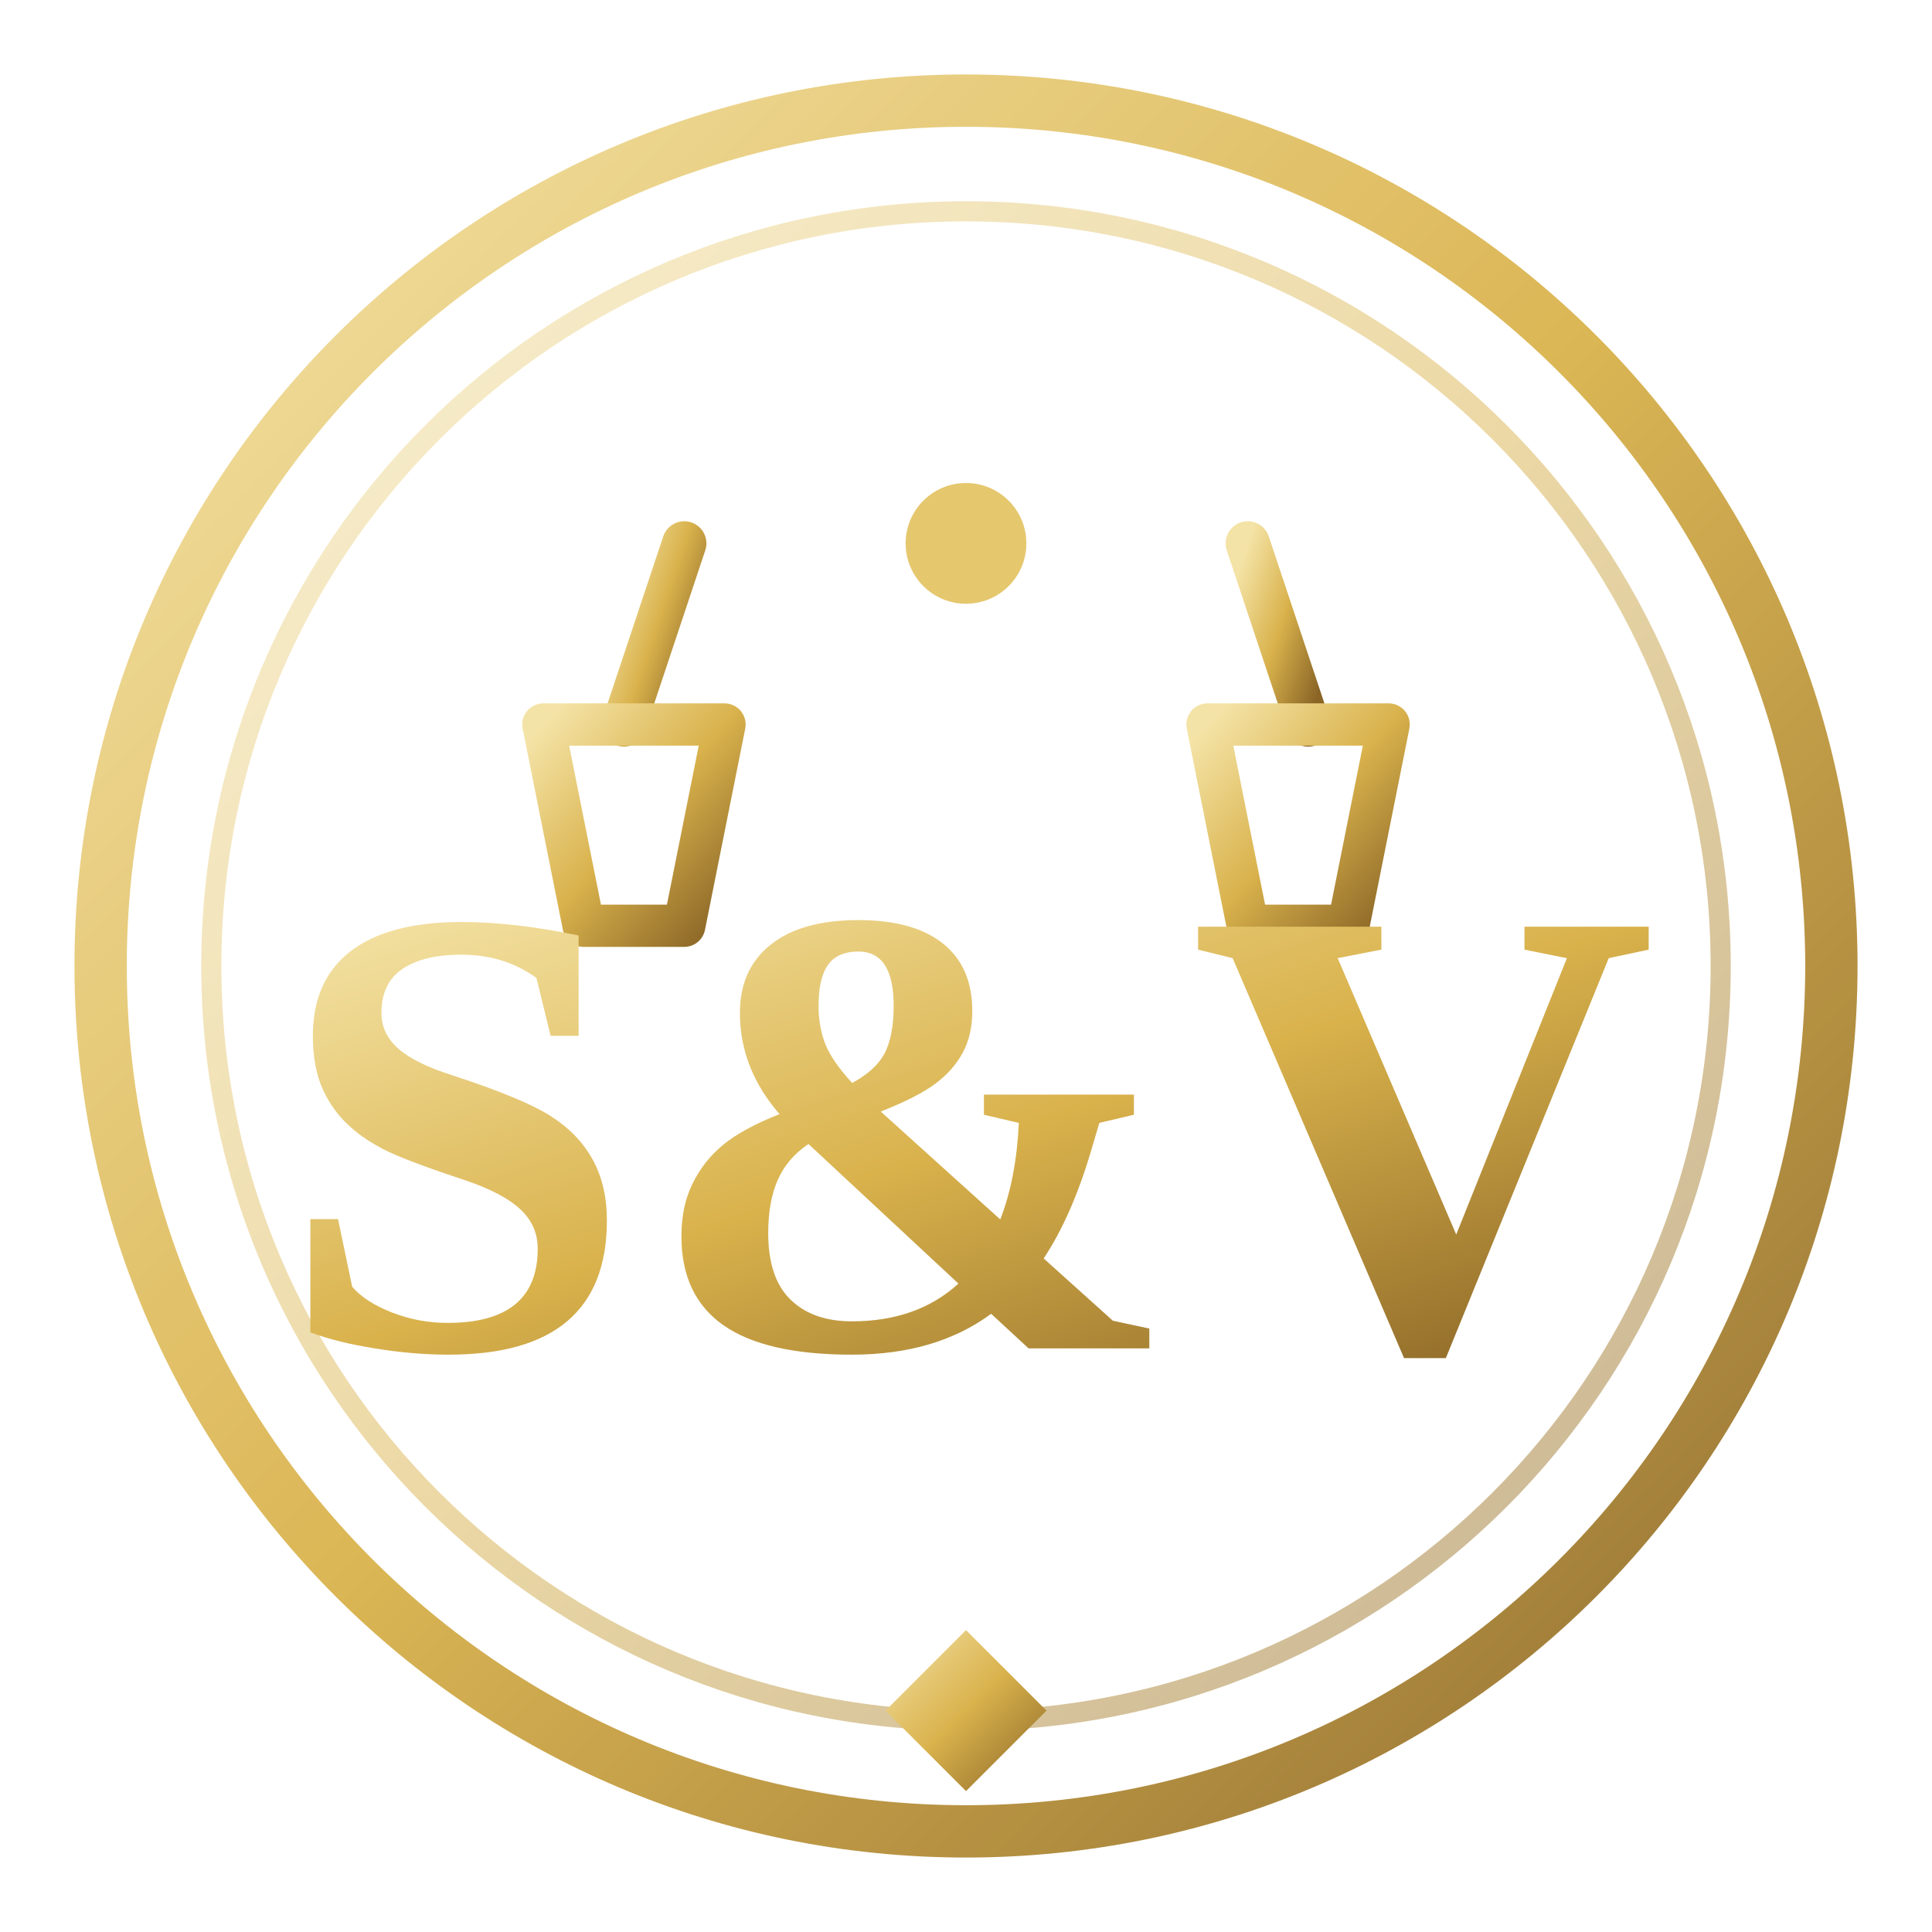
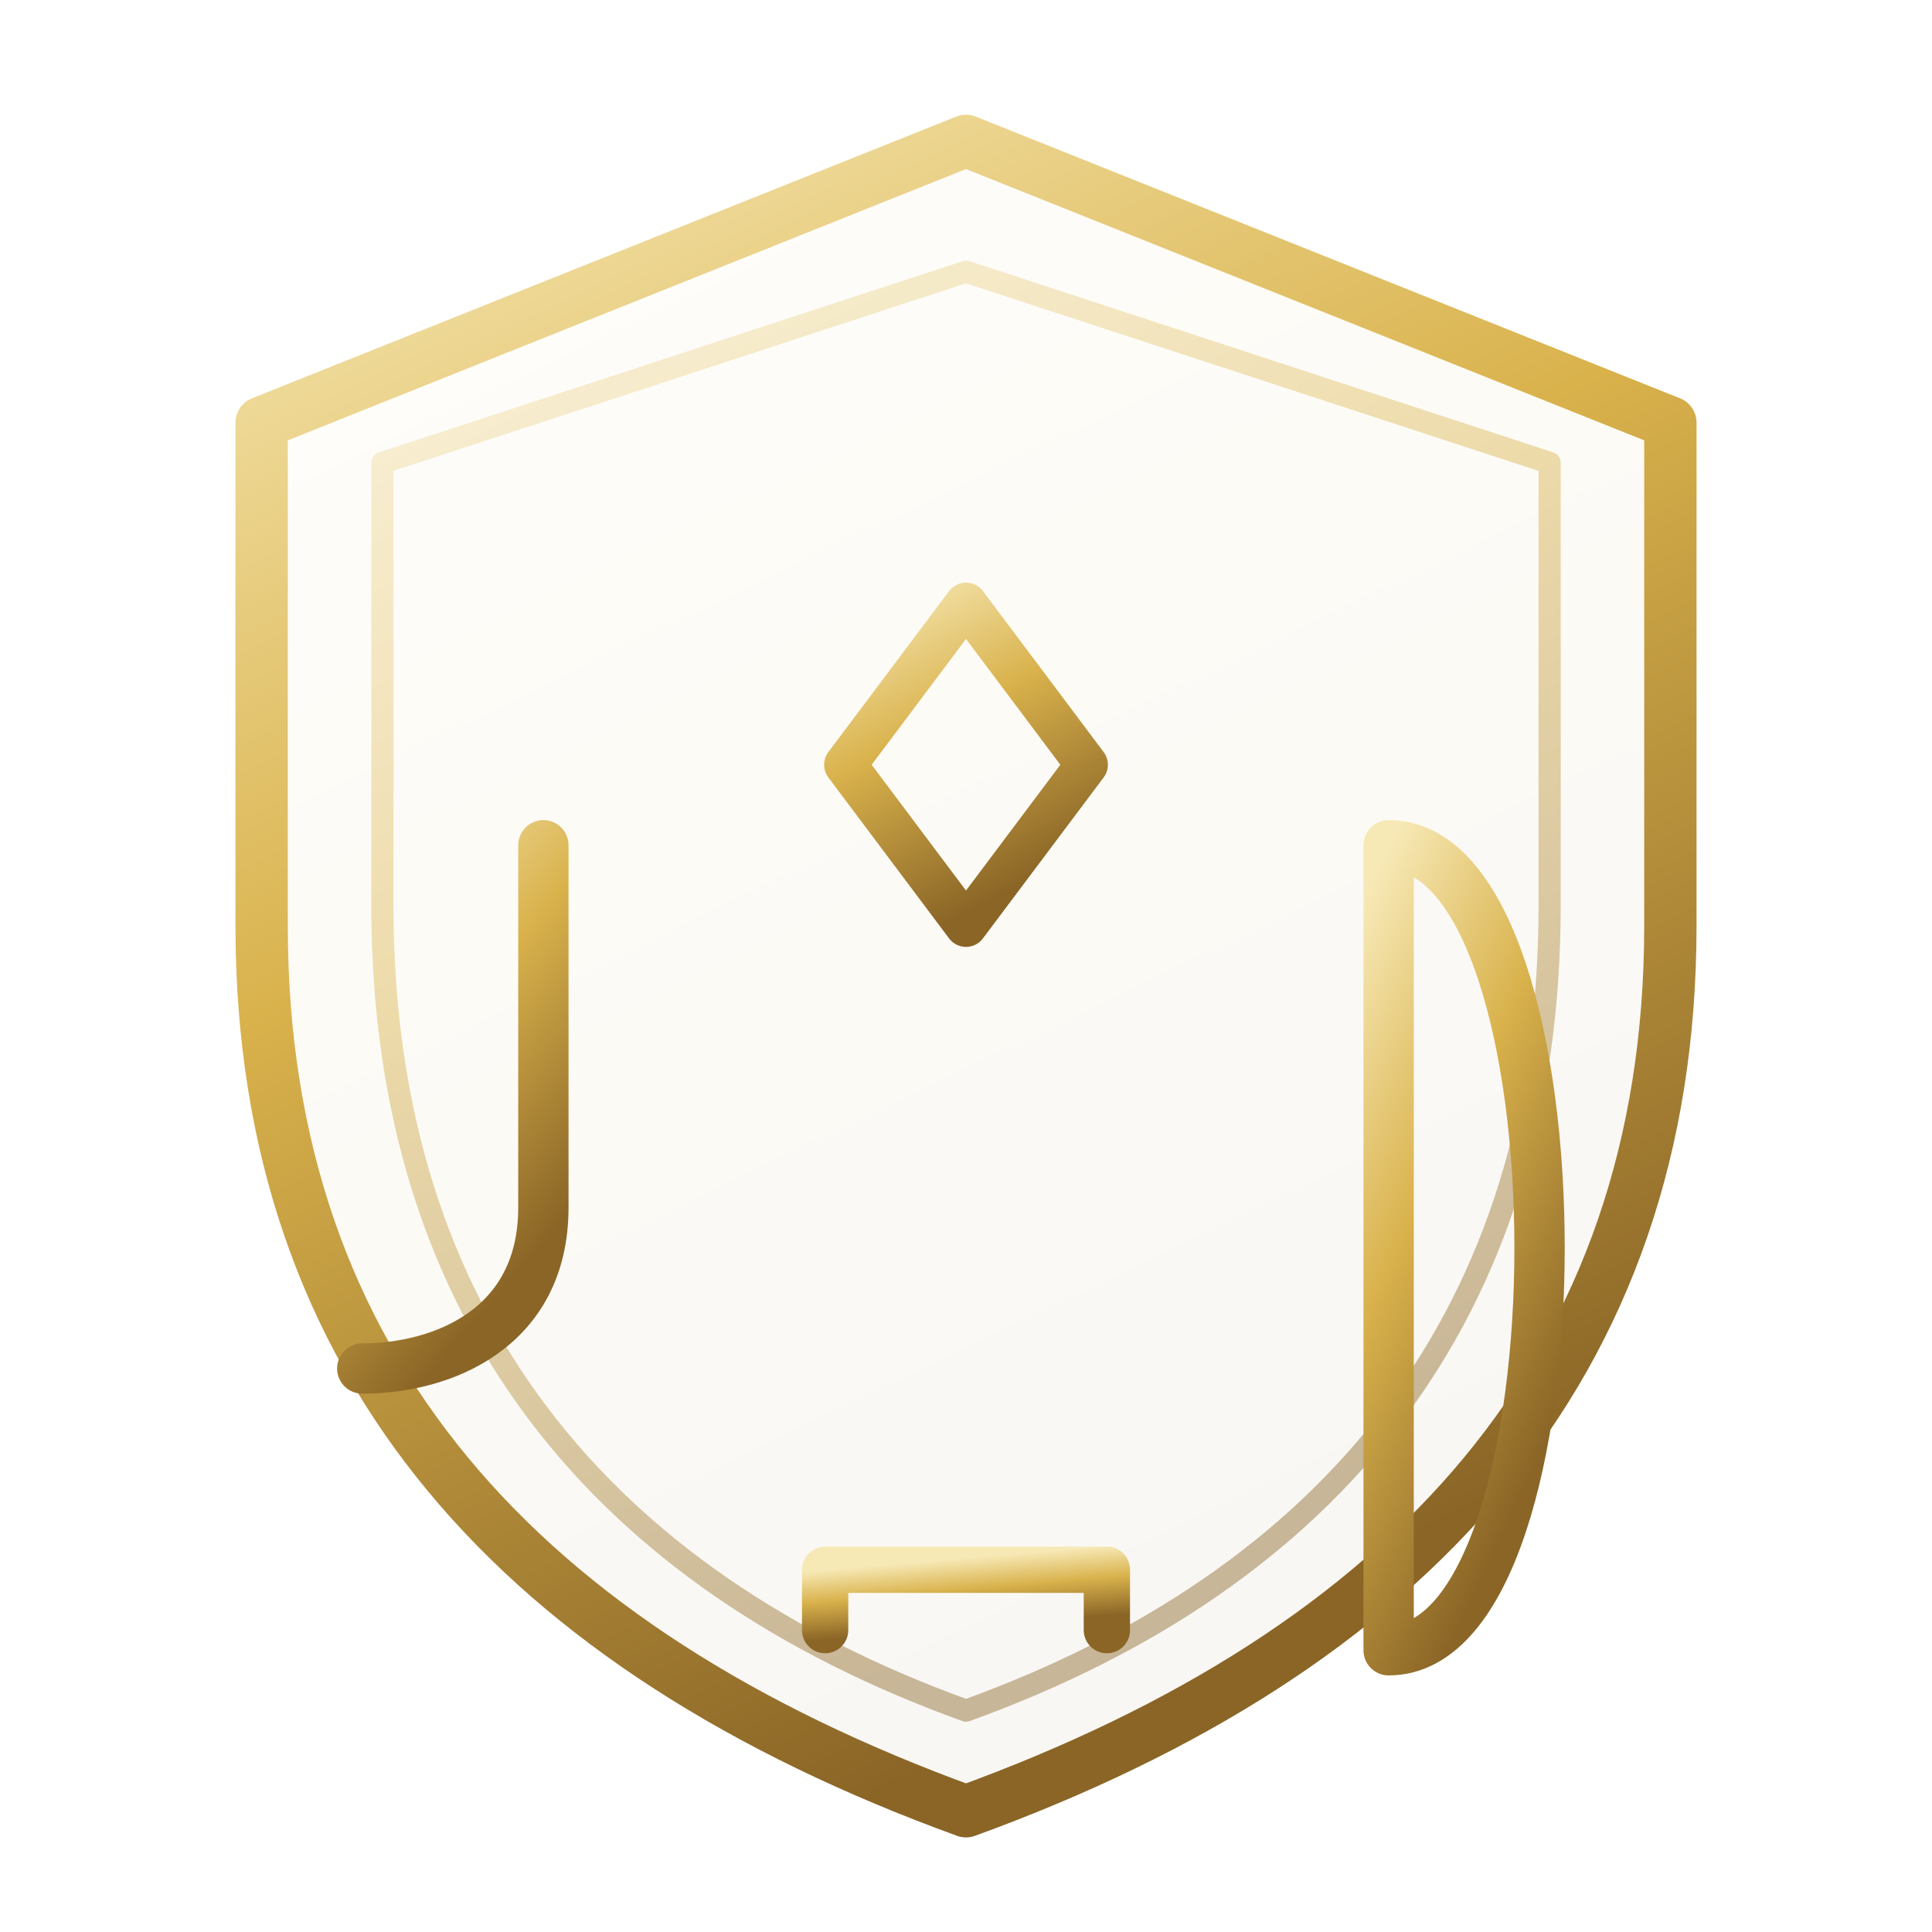
- <svg xmlns="http://www.w3.org/2000/svg" viewBox="0 0 96 96" width="96" height="96">
+ <svg xmlns="http://www.w3.org/2000/svg" viewBox="0 0 96 96" width="96" height="96" role="img" aria-label="Justice Desk — emblem">
  <defs>
-     <linearGradient id="lm-gold" x1="0" y1="0" x2="1" y2="1">
-       <stop offset="0" stop-color="#F4E3A6" />
-       <stop offset="0.5" stop-color="#D9B24C" />
+     <linearGradient id="jd-gold" x1="0" y1="0" x2="0.4" y2="1">
+       <stop offset="0" stop-color="#F7E9B6" />
+       <stop offset="0.45" stop-color="#D9B24C" />
      <stop offset="1" stop-color="#8A6526" />
    </linearGradient>
  </defs>
-   <circle cx="48" cy="48" r="43" fill="none" stroke="url(#lm-gold)" stroke-width="2.6" opacity="0.95" />
-   <circle cx="48" cy="48" r="37.5" fill="none" stroke="url(#lm-gold)" stroke-width="1" opacity="0.5" />
-   <line x1="31" y1="27" x2="65" y2="27" stroke="url(#lm-gold)" stroke-width="3" stroke-linecap="round" />
-   <circle cx="48" cy="27" r="3" fill="#E5C76E" />
-   <line x1="48" y1="27" x2="48" y2="36" stroke="url(#lm-gold)" stroke-width="2.6" stroke-linecap="round" />
-   <line x1="34" y1="27" x2="31" y2="36" stroke="url(#lm-gold)" stroke-width="2.2" stroke-linecap="round" />
-   <line x1="62" y1="27" x2="65" y2="36" stroke="url(#lm-gold)" stroke-width="2.2" stroke-linecap="round" />
-   <path d="M27 36H36L34 46H29Z" fill="none" stroke="url(#lm-gold)" stroke-width="2.1" stroke-linejoin="round" />
-   <path d="M60 36H69L67 46H62Z" fill="none" stroke="url(#lm-gold)" stroke-width="2.1" stroke-linejoin="round" />
-   <text x="48" y="67" text-anchor="middle" font-family="'Playfair Display', Georgia, 'Times New Roman', serif" font-size="32" font-weight="700" fill="url(#lm-gold)" letter-spacing="0.5">S&amp;V</text>
-   <polygon points="48,81 52,85 48,89 44,85" fill="url(#lm-gold)" />
+   <g stroke="url(#jd-gold)" fill="none" stroke-linecap="round" stroke-linejoin="round">
+     <path d="M48 7 L83 21 V46 C83 68 70 82 48 90 C26 82 13 68 13 46 V21 Z" stroke-width="2.6" fill="url(#jd-gold)" fill-opacity="0.05" />
+     <path d="M48 13.5 L77 23 V45 C77 65.5 66 78.5 48 85 C30 78.5 19 65.5 19 45 V23 Z" stroke-width="1.1" opacity="0.45" />
+   </g>
+   <g stroke="url(#jd-gold)" fill="none" stroke-linecap="round" stroke-linejoin="round">
+     <path d="M26 38 H70" stroke-width="2.5" />
+     <path d="M48 30 L54 38 L48 46 L42 38 Z" stroke-width="2.1" />
+     <path d="M48 46 V78" stroke-width="2.3" />
+     <path d="M41 78 H55 M41 78 V81 M55 78 V81" stroke-width="2.3" />
+   </g>
+   <path d="M27 42 V60 C27 66 22 68 18 68" stroke="url(#jd-gold)" fill="none" stroke-width="2.5" stroke-linecap="round" stroke-linejoin="round" />
+   <path d="M69 42 V82 M69 42 C79 42 79 82 69 82" stroke="url(#jd-gold)" fill="none" stroke-width="2.5" stroke-linecap="round" stroke-linejoin="round" />
</svg>
